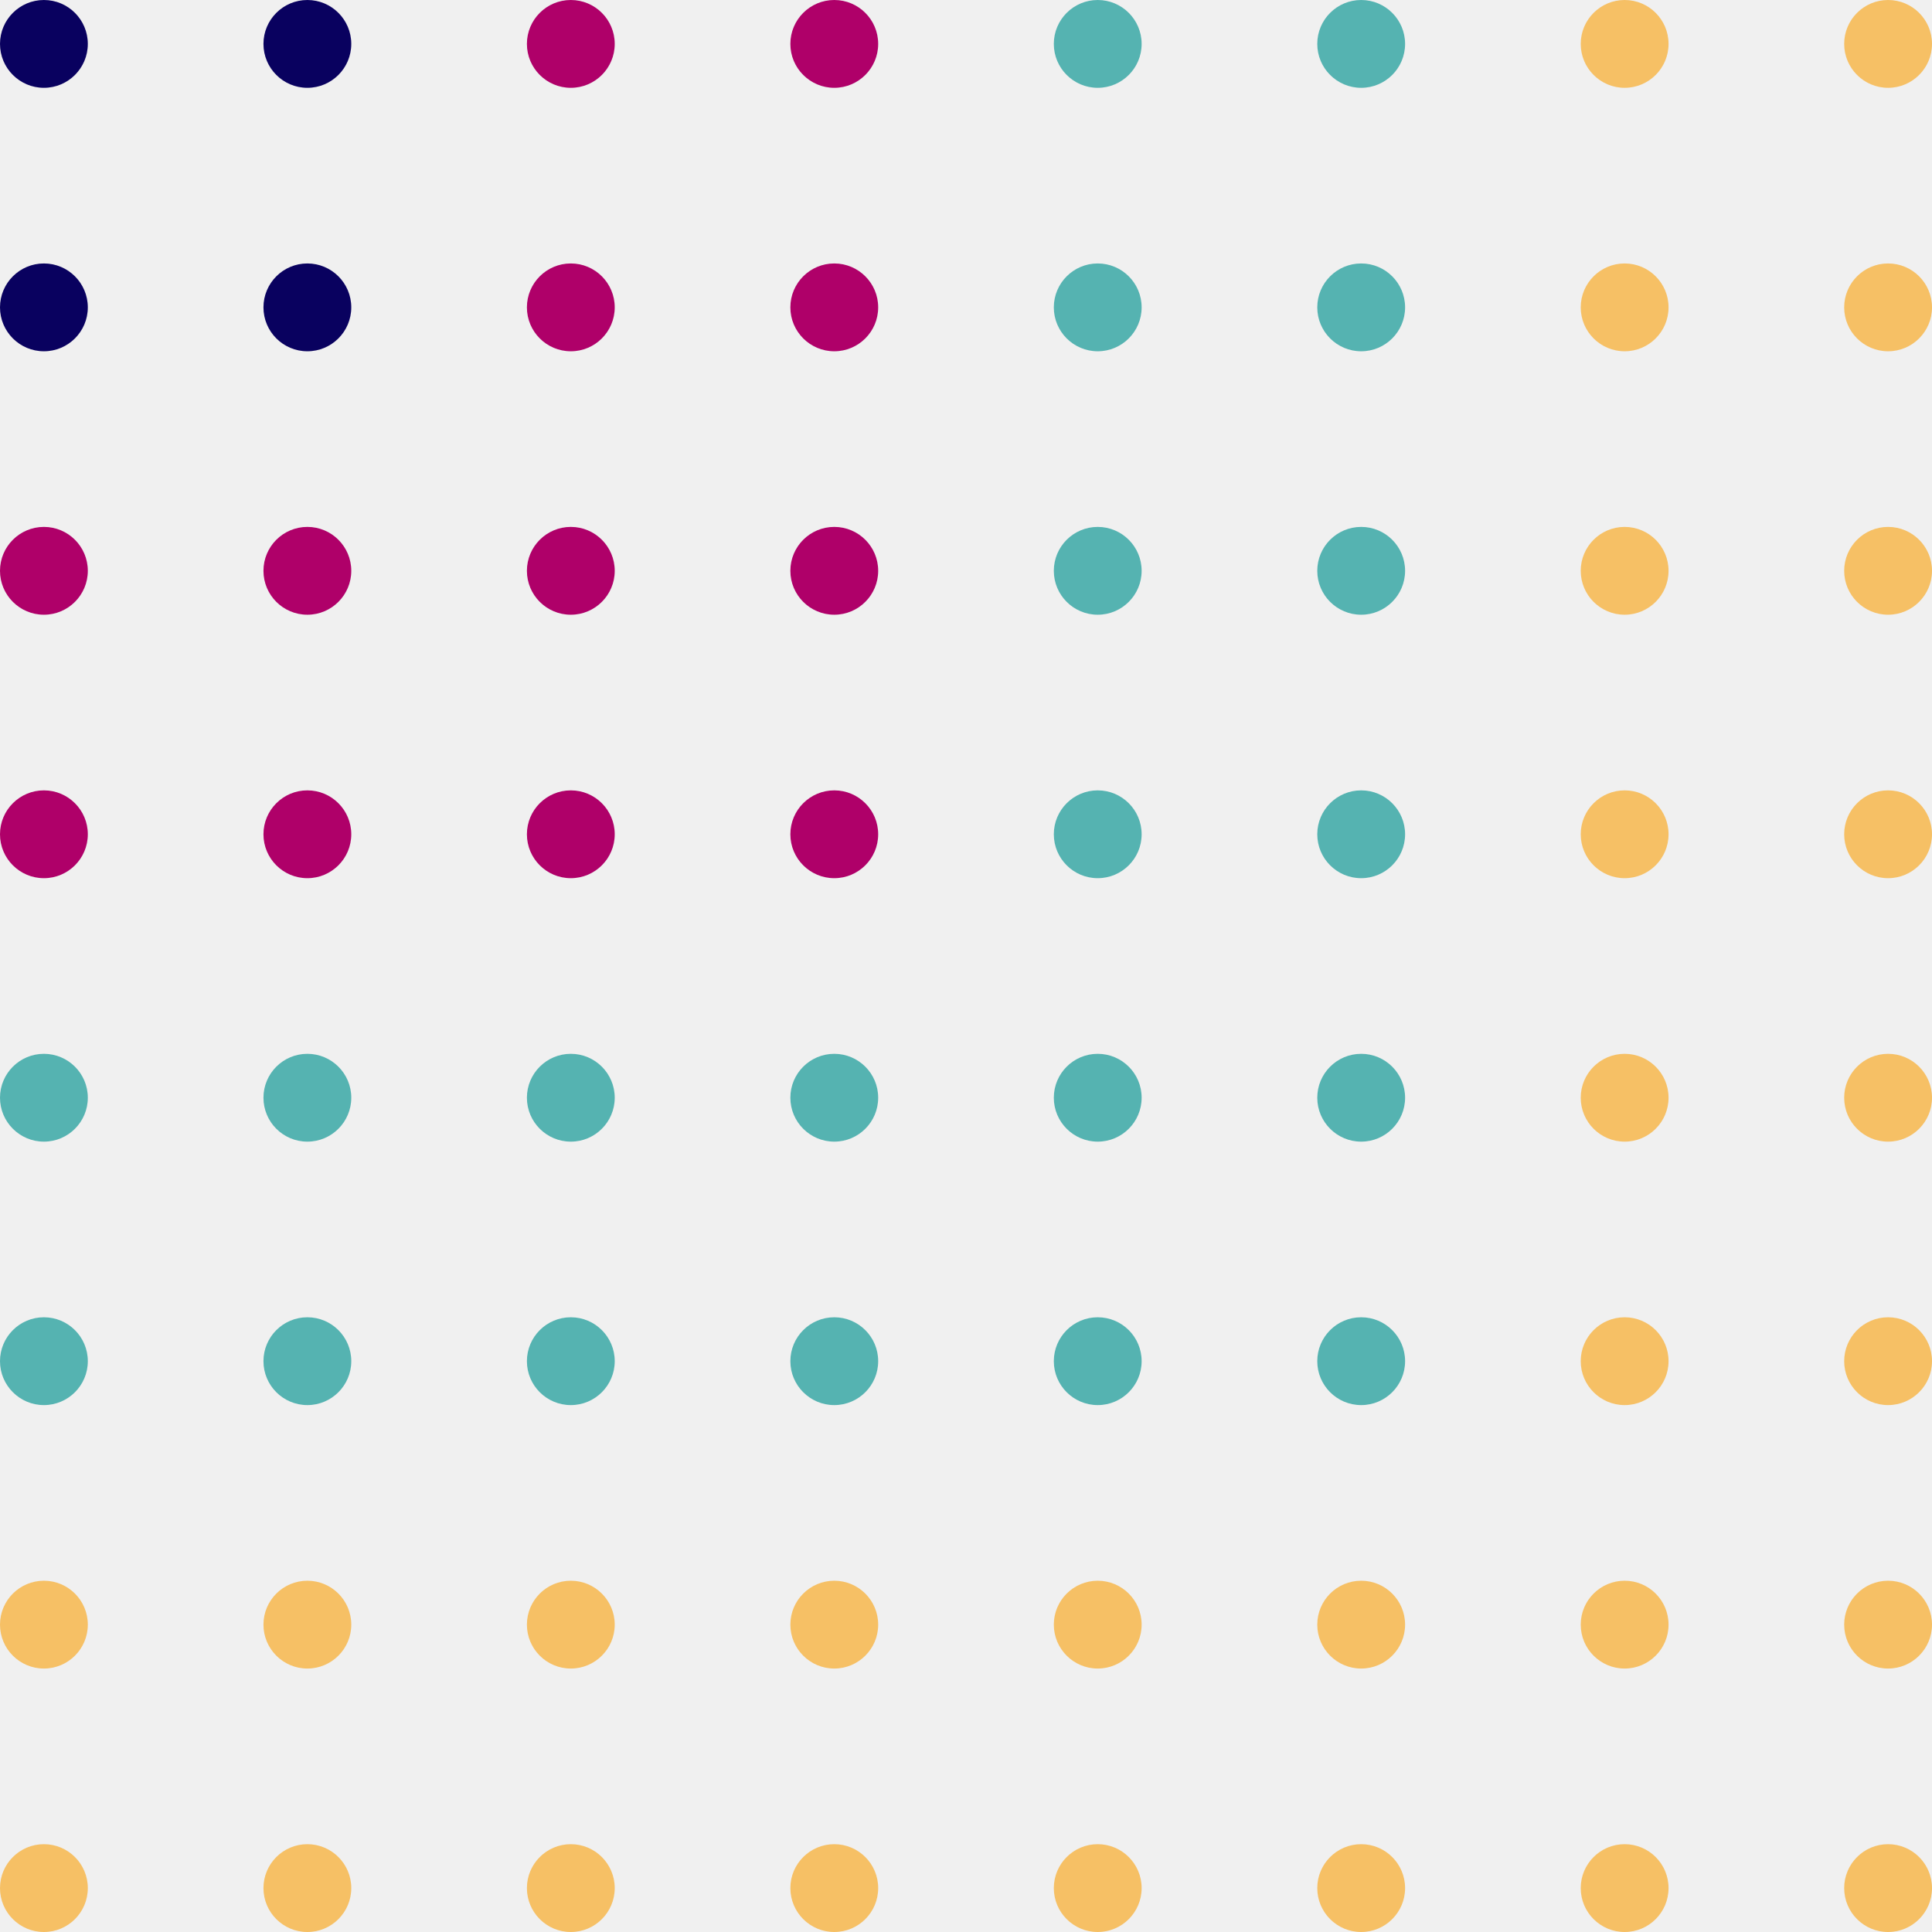
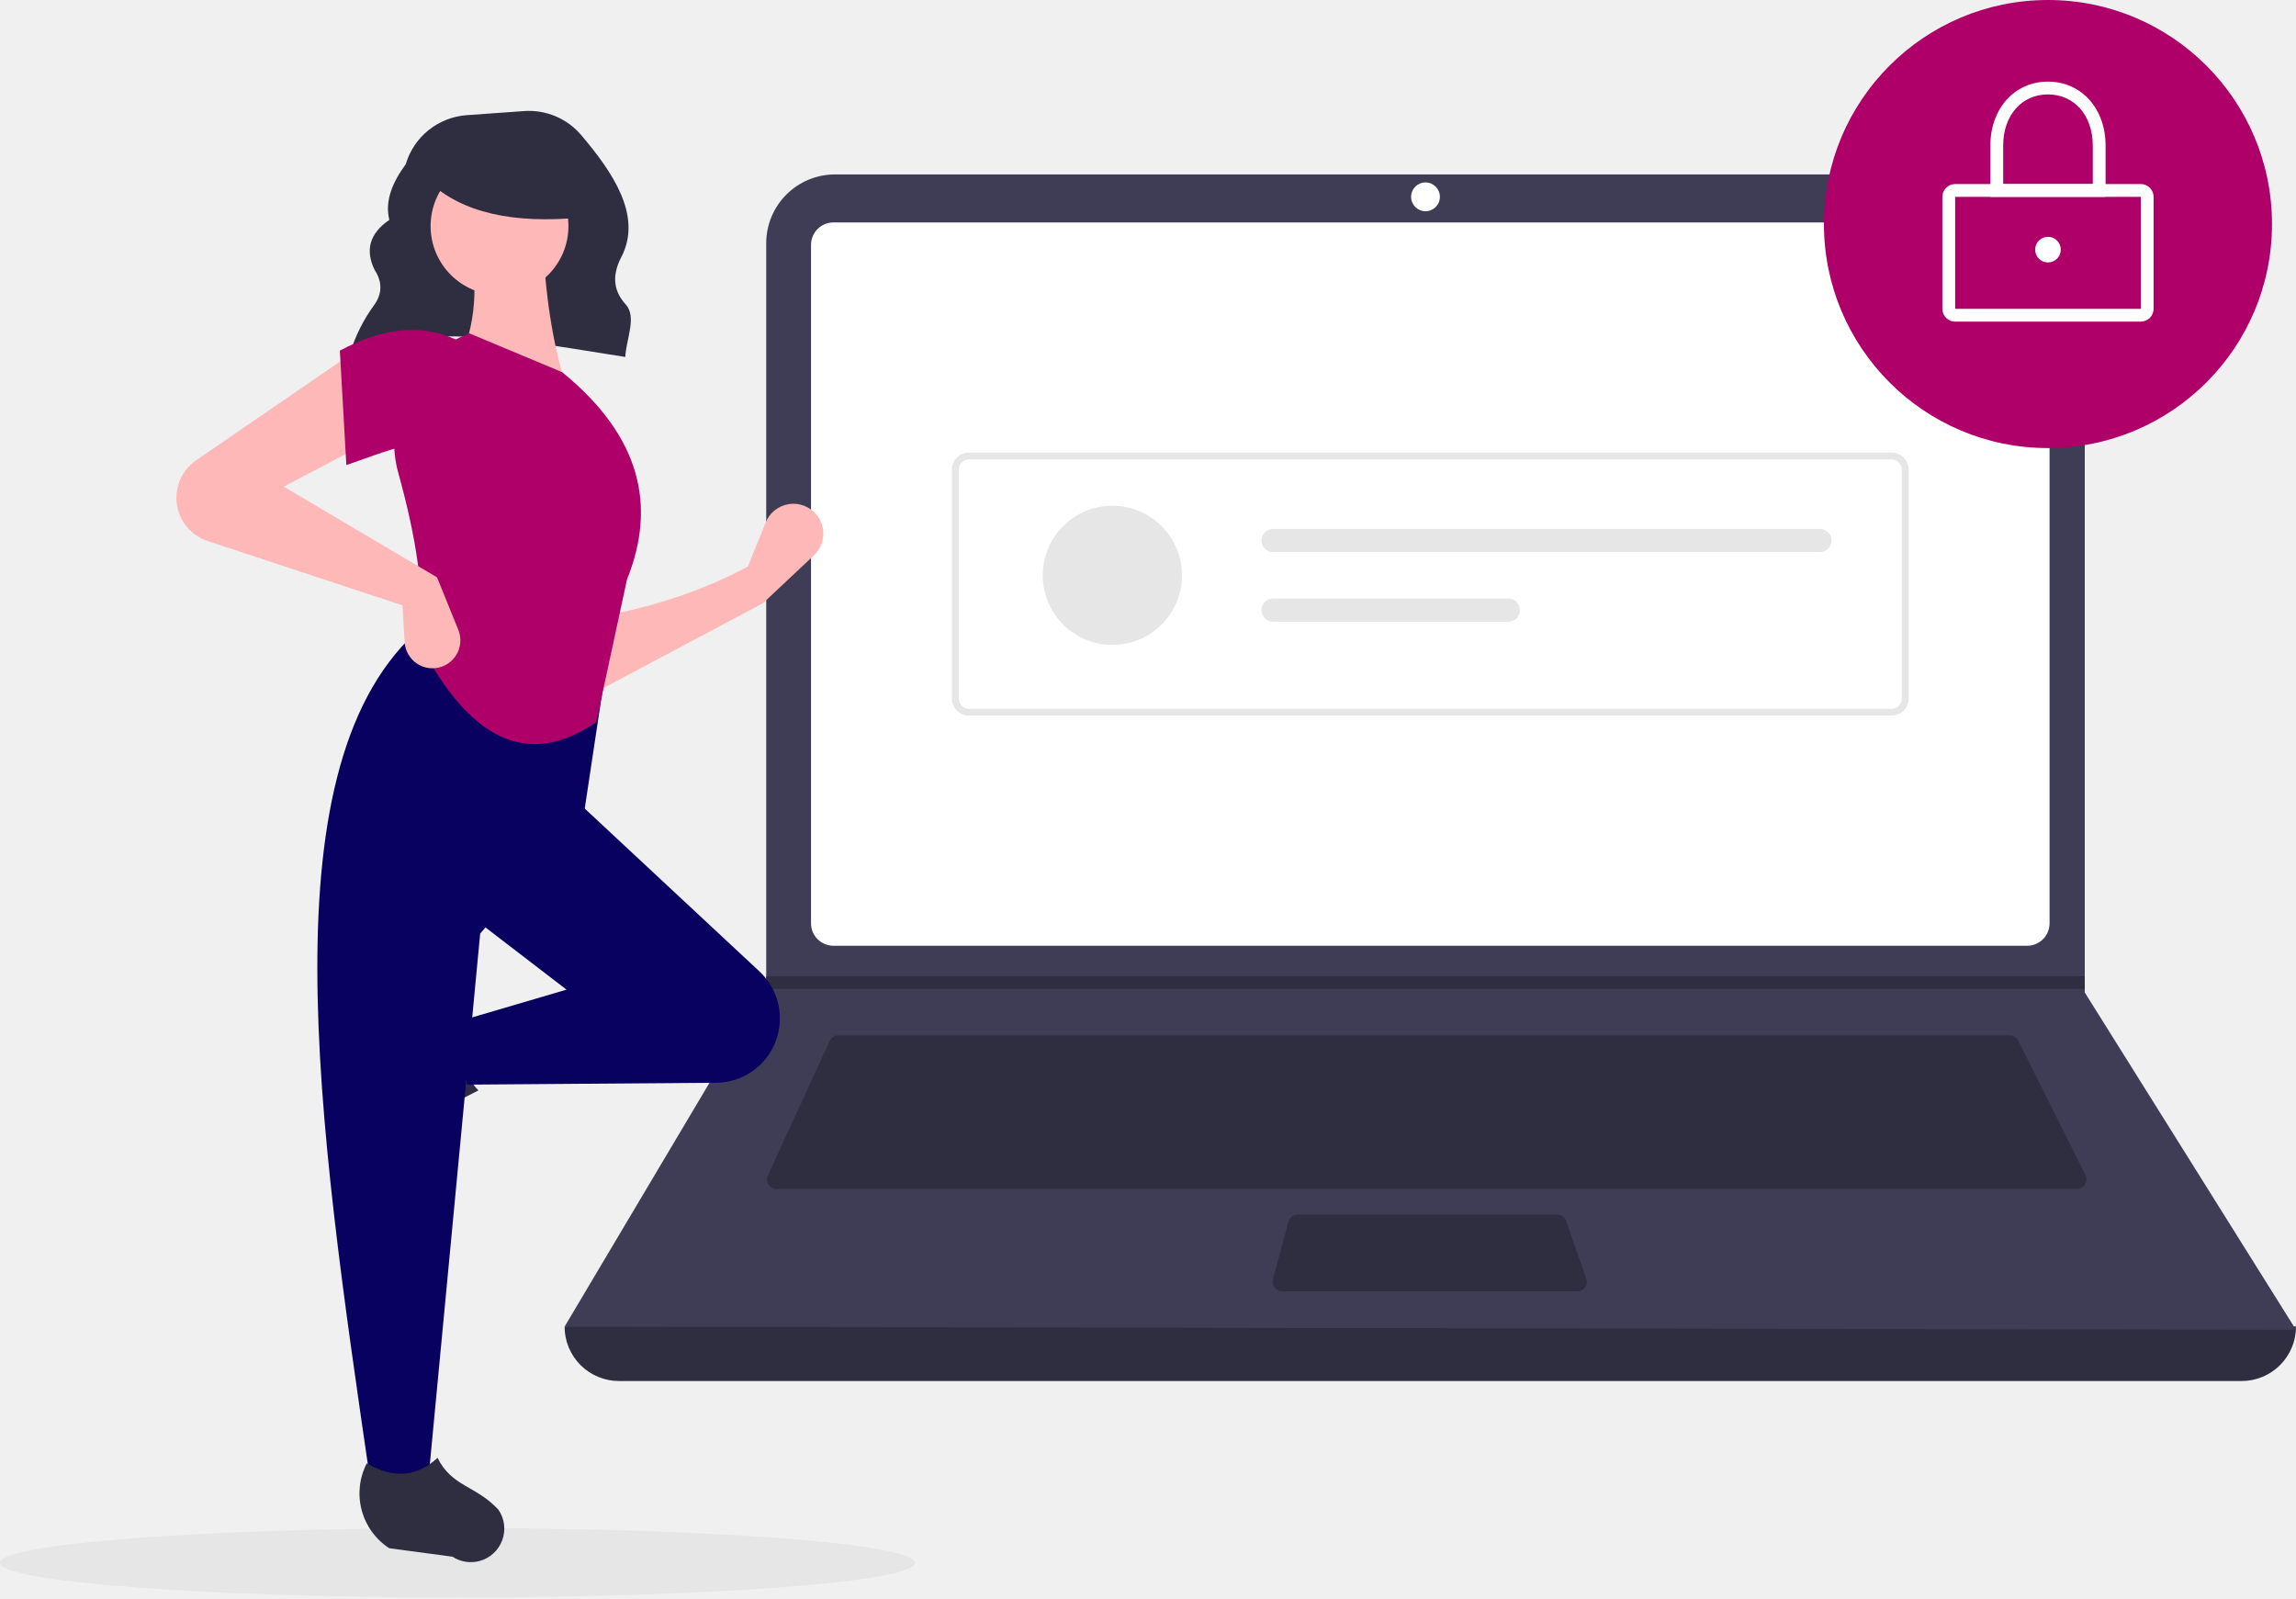
- <svg xmlns="http://www.w3.org/2000/svg" width="220" height="220" viewBox="0 0 220 220" fill="none">
-   <path d="M5 10C7.761 10 10 7.761 10 5C10 2.239 7.761 0 5 0C2.239 0 0 2.239 0 5C0 7.761 2.239 10 5 10Z" fill="#09015F" />
-   <path d="M35 10C37.761 10 40 7.761 40 5C40 2.239 37.761 0 35 0C32.239 0 30 2.239 30 5C30 7.761 32.239 10 35 10Z" fill="#09015F" />
-   <path d="M65 10C67.761 10 70 7.761 70 5C70 2.239 67.761 0 65 0C62.239 0 60 2.239 60 5C60 7.761 62.239 10 65 10Z" fill="#AF0069" />
-   <path d="M95 10C97.761 10 100 7.761 100 5C100 2.239 97.761 0 95 0C92.239 0 90 2.239 90 5C90 7.761 92.239 10 95 10Z" fill="#AF0069" />
-   <path d="M125 10C127.761 10 130 7.761 130 5C130 2.239 127.761 0 125 0C122.239 0 120 2.239 120 5C120 7.761 122.239 10 125 10Z" fill="#55B3B1" />
-   <path d="M155 10C157.761 10 160 7.761 160 5C160 2.239 157.761 0 155 0C152.239 0 150 2.239 150 5C150 7.761 152.239 10 155 10Z" fill="#55B3B1" />
-   <path d="M185 10C187.761 10 190 7.761 190 5C190 2.239 187.761 0 185 0C182.239 0 180 2.239 180 5C180 7.761 182.239 10 185 10Z" fill="#F6C065" />
-   <path d="M215 10C217.761 10 220 7.761 220 5C220 2.239 217.761 0 215 0C212.239 0 210 2.239 210 5C210 7.761 212.239 10 215 10Z" fill="#F6C065" />
-   <path d="M5 40C7.761 40 10 37.761 10 35C10 32.239 7.761 30 5 30C2.239 30 0 32.239 0 35C0 37.761 2.239 40 5 40Z" fill="#09015F" />
-   <path d="M35 40C37.761 40 40 37.761 40 35C40 32.239 37.761 30 35 30C32.239 30 30 32.239 30 35C30 37.761 32.239 40 35 40Z" fill="#09015F" />
-   <path d="M65 40C67.761 40 70 37.761 70 35C70 32.239 67.761 30 65 30C62.239 30 60 32.239 60 35C60 37.761 62.239 40 65 40Z" fill="#AF0069" />
-   <path d="M95 40C97.761 40 100 37.761 100 35C100 32.239 97.761 30 95 30C92.239 30 90 32.239 90 35C90 37.761 92.239 40 95 40Z" fill="#AF0069" />
-   <path d="M125 40C127.761 40 130 37.761 130 35C130 32.239 127.761 30 125 30C122.239 30 120 32.239 120 35C120 37.761 122.239 40 125 40Z" fill="#55B3B1" />
-   <path d="M155 40C157.761 40 160 37.761 160 35C160 32.239 157.761 30 155 30C152.239 30 150 32.239 150 35C150 37.761 152.239 40 155 40Z" fill="#55B3B1" />
-   <path d="M185 40C187.761 40 190 37.761 190 35C190 32.239 187.761 30 185 30C182.239 30 180 32.239 180 35C180 37.761 182.239 40 185 40Z" fill="#F6C065" />
-   <path d="M215 40C217.761 40 220 37.761 220 35C220 32.239 217.761 30 215 30C212.239 30 210 32.239 210 35C210 37.761 212.239 40 215 40Z" fill="#F6C065" />
-   <path d="M5 70C7.761 70 10 67.761 10 65C10 62.239 7.761 60 5 60C2.239 60 0 62.239 0 65C0 67.761 2.239 70 5 70Z" fill="#AF0069" />
-   <path d="M35 70C37.761 70 40 67.761 40 65C40 62.239 37.761 60 35 60C32.239 60 30 62.239 30 65C30 67.761 32.239 70 35 70Z" fill="#AF0069" />
-   <path d="M65 70C67.761 70 70 67.761 70 65C70 62.239 67.761 60 65 60C62.239 60 60 62.239 60 65C60 67.761 62.239 70 65 70Z" fill="#AF0069" />
-   <path d="M95 70C97.761 70 100 67.761 100 65C100 62.239 97.761 60 95 60C92.239 60 90 62.239 90 65C90 67.761 92.239 70 95 70Z" fill="#AF0069" />
-   <path d="M125 70C127.761 70 130 67.761 130 65C130 62.239 127.761 60 125 60C122.239 60 120 62.239 120 65C120 67.761 122.239 70 125 70Z" fill="#55B3B1" />
-   <path d="M155 70C157.761 70 160 67.761 160 65C160 62.239 157.761 60 155 60C152.239 60 150 62.239 150 65C150 67.761 152.239 70 155 70Z" fill="#55B3B1" />
-   <path d="M185 70C187.761 70 190 67.761 190 65C190 62.239 187.761 60 185 60C182.239 60 180 62.239 180 65C180 67.761 182.239 70 185 70Z" fill="#F6C065" />
-   <path d="M215 70C217.761 70 220 67.761 220 65C220 62.239 217.761 60 215 60C212.239 60 210 62.239 210 65C210 67.761 212.239 70 215 70Z" fill="#F6C065" />
-   <path d="M5 100C7.761 100 10 97.761 10 95C10 92.239 7.761 90 5 90C2.239 90 0 92.239 0 95C0 97.761 2.239 100 5 100Z" fill="#AF0069" />
-   <path d="M35 100C37.761 100 40 97.761 40 95C40 92.239 37.761 90 35 90C32.239 90 30 92.239 30 95C30 97.761 32.239 100 35 100Z" fill="#AF0069" />
-   <path d="M65 100C67.761 100 70 97.761 70 95C70 92.239 67.761 90 65 90C62.239 90 60 92.239 60 95C60 97.761 62.239 100 65 100Z" fill="#AF0069" />
-   <path d="M95 100C97.761 100 100 97.761 100 95C100 92.239 97.761 90 95 90C92.239 90 90 92.239 90 95C90 97.761 92.239 100 95 100Z" fill="#AF0069" />
-   <path d="M125 100C127.761 100 130 97.761 130 95C130 92.239 127.761 90 125 90C122.239 90 120 92.239 120 95C120 97.761 122.239 100 125 100Z" fill="#55B3B1" />
-   <path d="M155 100C157.761 100 160 97.761 160 95C160 92.239 157.761 90 155 90C152.239 90 150 92.239 150 95C150 97.761 152.239 100 155 100Z" fill="#55B3B1" />
-   <path d="M185 100C187.761 100 190 97.761 190 95C190 92.239 187.761 90 185 90C182.239 90 180 92.239 180 95C180 97.761 182.239 100 185 100Z" fill="#F6C065" />
-   <path d="M215 100C217.761 100 220 97.761 220 95C220 92.239 217.761 90 215 90C212.239 90 210 92.239 210 95C210 97.761 212.239 100 215 100Z" fill="#F6C065" />
-   <path d="M5 130C7.761 130 10 127.761 10 125C10 122.239 7.761 120 5 120C2.239 120 0 122.239 0 125C0 127.761 2.239 130 5 130Z" fill="#55B3B1" />
-   <path d="M35 130C37.761 130 40 127.761 40 125C40 122.239 37.761 120 35 120C32.239 120 30 122.239 30 125C30 127.761 32.239 130 35 130Z" fill="#55B3B1" />
-   <path d="M65 130C67.761 130 70 127.761 70 125C70 122.239 67.761 120 65 120C62.239 120 60 122.239 60 125C60 127.761 62.239 130 65 130Z" fill="#55B3B1" />
-   <path d="M95 130C97.761 130 100 127.761 100 125C100 122.239 97.761 120 95 120C92.239 120 90 122.239 90 125C90 127.761 92.239 130 95 130Z" fill="#55B3B1" />
-   <path d="M125 130C127.761 130 130 127.761 130 125C130 122.239 127.761 120 125 120C122.239 120 120 122.239 120 125C120 127.761 122.239 130 125 130Z" fill="#55B3B1" />
-   <path d="M155 130C157.761 130 160 127.761 160 125C160 122.239 157.761 120 155 120C152.239 120 150 122.239 150 125C150 127.761 152.239 130 155 130Z" fill="#55B3B1" />
-   <path d="M185 130C187.761 130 190 127.761 190 125C190 122.239 187.761 120 185 120C182.239 120 180 122.239 180 125C180 127.761 182.239 130 185 130Z" fill="#F6C065" />
-   <path d="M215 130C217.761 130 220 127.761 220 125C220 122.239 217.761 120 215 120C212.239 120 210 122.239 210 125C210 127.761 212.239 130 215 130Z" fill="#F6C065" />
-   <path d="M5 160C7.761 160 10 157.761 10 155C10 152.239 7.761 150 5 150C2.239 150 0 152.239 0 155C0 157.761 2.239 160 5 160Z" fill="#55B3B1" />
-   <path d="M35 160C37.761 160 40 157.761 40 155C40 152.239 37.761 150 35 150C32.239 150 30 152.239 30 155C30 157.761 32.239 160 35 160Z" fill="#55B3B1" />
-   <path d="M65 160C67.761 160 70 157.761 70 155C70 152.239 67.761 150 65 150C62.239 150 60 152.239 60 155C60 157.761 62.239 160 65 160Z" fill="#55B3B1" />
-   <path d="M95 160C97.761 160 100 157.761 100 155C100 152.239 97.761 150 95 150C92.239 150 90 152.239 90 155C90 157.761 92.239 160 95 160Z" fill="#55B3B1" />
-   <path d="M125 160C127.761 160 130 157.761 130 155C130 152.239 127.761 150 125 150C122.239 150 120 152.239 120 155C120 157.761 122.239 160 125 160Z" fill="#55B3B1" />
-   <path d="M155 160C157.761 160 160 157.761 160 155C160 152.239 157.761 150 155 150C152.239 150 150 152.239 150 155C150 157.761 152.239 160 155 160Z" fill="#55B3B1" />
-   <path d="M185 160C187.761 160 190 157.761 190 155C190 152.239 187.761 150 185 150C182.239 150 180 152.239 180 155C180 157.761 182.239 160 185 160Z" fill="#F6C065" />
-   <path d="M215 160C217.761 160 220 157.761 220 155C220 152.239 217.761 150 215 150C212.239 150 210 152.239 210 155C210 157.761 212.239 160 215 160Z" fill="#F6C065" />
-   <path d="M5 190C7.761 190 10 187.761 10 185C10 182.239 7.761 180 5 180C2.239 180 0 182.239 0 185C0 187.761 2.239 190 5 190Z" fill="#F6C065" />
-   <path d="M35 190C37.761 190 40 187.761 40 185C40 182.239 37.761 180 35 180C32.239 180 30 182.239 30 185C30 187.761 32.239 190 35 190Z" fill="#F6C065" />
-   <path d="M65 190C67.761 190 70 187.761 70 185C70 182.239 67.761 180 65 180C62.239 180 60 182.239 60 185C60 187.761 62.239 190 65 190Z" fill="#F6C065" />
-   <path d="M95 190C97.761 190 100 187.761 100 185C100 182.239 97.761 180 95 180C92.239 180 90 182.239 90 185C90 187.761 92.239 190 95 190Z" fill="#F6C065" />
-   <path d="M125 190C127.761 190 130 187.761 130 185C130 182.239 127.761 180 125 180C122.239 180 120 182.239 120 185C120 187.761 122.239 190 125 190Z" fill="#F6C065" />
-   <path d="M155 190C157.761 190 160 187.761 160 185C160 182.239 157.761 180 155 180C152.239 180 150 182.239 150 185C150 187.761 152.239 190 155 190Z" fill="#F6C065" />
-   <path d="M185 190C187.761 190 190 187.761 190 185C190 182.239 187.761 180 185 180C182.239 180 180 182.239 180 185C180 187.761 182.239 190 185 190Z" fill="#F6C065" />
-   <path d="M215 190C217.761 190 220 187.761 220 185C220 182.239 217.761 180 215 180C212.239 180 210 182.239 210 185C210 187.761 212.239 190 215 190Z" fill="#F6C065" />
-   <path d="M5 220C7.761 220 10 217.761 10 215C10 212.239 7.761 210 5 210C2.239 210 0 212.239 0 215C0 217.761 2.239 220 5 220Z" fill="#F6C065" />
-   <path d="M35 220C37.761 220 40 217.761 40 215C40 212.239 37.761 210 35 210C32.239 210 30 212.239 30 215C30 217.761 32.239 220 35 220Z" fill="#F6C065" />
-   <path d="M65 220C67.761 220 70 217.761 70 215C70 212.239 67.761 210 65 210C62.239 210 60 212.239 60 215C60 217.761 62.239 220 65 220Z" fill="#F6C065" />
-   <path d="M95 220C97.761 220 100 217.761 100 215C100 212.239 97.761 210 95 210C92.239 210 90 212.239 90 215C90 217.761 92.239 220 95 220Z" fill="#F6C065" />
-   <path d="M125 220C127.761 220 130 217.761 130 215C130 212.239 127.761 210 125 210C122.239 210 120 212.239 120 215C120 217.761 122.239 220 125 220Z" fill="#F6C065" />
-   <path d="M155 220C157.761 220 160 217.761 160 215C160 212.239 157.761 210 155 210C152.239 210 150 212.239 150 215C150 217.761 152.239 220 155 220Z" fill="#F6C065" />
-   <path d="M185 220C187.761 220 190 217.761 190 215C190 212.239 187.761 210 185 210C182.239 210 180 212.239 180 215C180 217.761 182.239 220 185 220Z" fill="#F6C065" />
-   <path d="M215 220C217.761 220 220 217.761 220 215C220 212.239 217.761 210 215 210C212.239 210 210 212.239 210 215C210 217.761 212.239 220 215 220Z" fill="#F6C065" />
+ <svg xmlns="http://www.w3.org/2000/svg" width="793" height="552" viewBox="0 0 793 552" fill="none">
+   <g clip-path="url(#clip0)">
+     <path d="M158 551.73C245.261 551.73 316 546.358 316 539.73C316 533.103 245.261 527.73 158 527.73C70.739 527.73 0 533.103 0 539.73C0 546.358 70.739 551.73 158 551.73Z" fill="#E6E6E6" />
+     <path d="M120.771 122.418C148.268 110.723 182.516 118.133 215.962 123.276C216.274 117.048 220.046 109.468 216.094 105.123C211.293 99.844 211.735 94.297 214.624 88.719C222.012 74.454 211.427 59.275 200.74 46.654C198.331 43.816 195.287 41.586 191.854 40.145C188.422 38.705 184.698 38.094 180.985 38.363L161.187 39.777C156.37 40.121 151.772 41.928 148.01 44.956C144.247 47.985 141.5 52.09 140.134 56.723C135.407 63.152 132.877 69.563 134.47 75.941C127.389 80.78 126.2 86.621 129.381 93.206C132.079 97.352 132.051 101.387 129.259 105.311C125.592 110.314 122.783 115.892 120.948 121.817L120.771 122.418Z" fill="#2F2E41" />
+     <path d="M774.209 476.964H213.791C208.807 476.964 204.028 474.984 200.504 471.46C196.98 467.936 195 463.156 195 458.172C398.151 434.562 597.485 434.562 793 458.172C793 463.156 791.02 467.936 787.496 471.46C783.972 474.984 779.193 476.964 774.209 476.964Z" fill="#2F2E41" />
+     <path d="M793 459.277L195 458.172L264.306 341.556L264.638 341.004V83.996C264.637 80.877 265.252 77.788 266.445 74.906C267.639 72.024 269.389 69.405 271.595 67.199C273.8 64.993 276.419 63.243 279.301 62.05C282.183 60.856 285.272 60.242 288.392 60.242H696.292C699.411 60.242 702.501 60.856 705.383 62.05C708.265 63.243 710.883 64.993 713.089 67.199C715.295 69.405 717.045 72.024 718.239 74.906C719.432 77.788 720.046 80.877 720.046 83.996V342.772L793 459.277Z" fill="#3F3D56" />
+     <path d="M287.851 76.824C285.799 76.826 283.833 77.642 282.382 79.093C280.932 80.544 280.116 82.51 280.113 84.562V318.898C280.116 320.95 280.932 322.916 282.382 324.367C283.833 325.817 285.799 326.633 287.851 326.636H700.15C702.202 326.633 704.168 325.817 705.619 324.367C707.069 322.916 707.885 320.95 707.888 318.898V84.562C707.885 82.51 707.069 80.544 705.619 79.093C704.168 77.643 702.202 76.827 700.15 76.824H287.851Z" fill="white" />
+     <path d="M289.578 357.586C288.944 357.587 288.324 357.769 287.79 358.111C287.256 358.453 286.831 358.941 286.565 359.516L265.21 405.941C264.977 406.446 264.876 407.002 264.914 407.557C264.953 408.112 265.13 408.648 265.43 409.116C265.73 409.584 266.143 409.97 266.631 410.236C267.119 410.503 267.666 410.643 268.222 410.643H717.314C717.879 410.643 718.435 410.499 718.929 410.223C719.423 409.948 719.838 409.551 720.135 409.07C720.432 408.59 720.601 408.041 720.627 407.476C720.652 406.911 720.532 406.35 720.279 405.844L697.067 359.419C696.793 358.867 696.37 358.403 695.846 358.079C695.322 357.755 694.718 357.584 694.102 357.586H289.578Z" fill="#2F2E41" />
+     <path d="M492.341 72.952C495.088 72.952 497.315 70.725 497.315 67.978C497.315 65.231 495.088 63.004 492.341 63.004C489.594 63.004 487.367 65.231 487.367 67.978C487.367 70.725 489.594 72.952 492.341 72.952Z" fill="white" />
+     <path d="M448.2 419.484C447.471 419.485 446.763 419.726 446.184 420.169C445.605 420.613 445.189 421.234 444.998 421.938L439.642 441.834C439.509 442.326 439.492 442.841 439.59 443.341C439.689 443.84 439.902 444.31 440.211 444.714C440.521 445.118 440.919 445.445 441.376 445.671C441.832 445.896 442.334 446.013 442.843 446.013H544.717C545.246 446.013 545.767 445.887 546.237 445.644C546.707 445.402 547.112 445.051 547.418 444.62C547.725 444.19 547.924 443.692 547.999 443.169C548.074 442.645 548.023 442.112 547.85 441.612L540.963 421.716C540.737 421.064 540.314 420.499 539.752 420.099C539.191 419.7 538.519 419.485 537.829 419.484H448.2Z" fill="#2F2E41" />
+     <path d="M720.047 337.137V341.558H264.307L264.65 341.006V337.137H720.047Z" fill="#2F2E41" />
+     <path d="M707.334 154.75C750.067 154.75 784.709 120.108 784.709 77.375C784.709 34.642 750.067 0 707.334 0C664.601 0 629.959 34.642 629.959 77.375C629.959 120.108 664.601 154.75 707.334 154.75Z" fill="#AF0069" />
+     <path d="M739.39 111.089H675.279C674.107 111.088 672.983 110.622 672.154 109.793C671.325 108.964 670.859 107.84 670.857 106.668V67.98C670.859 66.808 671.325 65.684 672.154 64.855C672.983 64.026 674.107 63.56 675.279 63.559H739.39C740.562 63.56 741.686 64.026 742.515 64.855C743.344 65.684 743.81 66.808 743.811 67.98V106.668C743.81 107.84 743.344 108.964 742.515 109.793C741.686 110.622 740.562 111.088 739.39 111.089ZM675.279 67.98V106.668H739.393L739.39 67.98L675.279 67.98Z" fill="white" />
+     <path d="M727.231 67.981H687.438V50.295C687.438 37.485 695.805 28.188 707.334 28.188C718.863 28.188 727.23 37.485 727.23 50.295L727.231 67.981ZM691.859 63.559H722.809V50.295C722.809 39.882 716.446 32.609 707.334 32.609C698.222 32.609 691.859 39.882 691.859 50.295L691.859 63.559Z" fill="white" />
+     <path d="M707.336 90.64C709.777 90.64 711.757 88.66 711.757 86.218C711.757 83.776 709.777 81.797 707.336 81.797C704.894 81.797 702.914 83.776 702.914 86.218C702.914 88.66 704.894 90.64 707.336 90.64Z" fill="white" />
+     <path d="M653.32 247.151H334.68C333.116 247.149 331.616 246.527 330.51 245.421C329.403 244.315 328.781 242.815 328.779 241.25V162.209C328.781 160.645 329.403 159.145 330.51 158.039C331.616 156.933 333.116 156.31 334.68 156.309H653.32C654.884 156.31 656.384 156.933 657.49 158.039C658.596 159.145 659.219 160.645 659.221 162.209V241.25C659.219 242.815 658.596 244.315 657.49 245.421C656.384 246.527 654.884 247.149 653.32 247.151ZM334.68 158.669C333.741 158.67 332.841 159.043 332.178 159.707C331.514 160.371 331.141 161.271 331.14 162.209V241.25C331.141 242.189 331.514 243.089 332.178 243.753C332.841 244.416 333.741 244.79 334.68 244.791H653.32C654.259 244.79 655.158 244.416 655.822 243.753C656.486 243.089 656.859 242.189 656.86 241.25V162.209C656.859 161.271 656.486 160.371 655.822 159.707C655.158 159.043 654.259 158.67 653.32 158.669L334.68 158.669Z" fill="#E6E6E6" />
+     <path d="M384.191 222.733C397.466 222.733 408.227 211.972 408.227 198.697C408.227 185.422 397.466 174.66 384.191 174.66C370.916 174.66 360.154 185.422 360.154 198.697C360.154 211.972 370.916 222.733 384.191 222.733Z" fill="#E6E6E6" />
+     <path d="M439.704 182.672C439.177 182.671 438.656 182.774 438.169 182.975C437.682 183.176 437.24 183.471 436.867 183.843C436.494 184.215 436.199 184.657 435.997 185.143C435.795 185.63 435.691 186.151 435.691 186.678C435.691 187.205 435.795 187.726 435.997 188.212C436.199 188.699 436.494 189.141 436.867 189.513C437.24 189.885 437.682 190.18 438.169 190.381C438.656 190.582 439.177 190.685 439.704 190.684H628.562C629.624 190.684 630.643 190.262 631.394 189.511C632.146 188.759 632.568 187.74 632.568 186.678C632.568 185.615 632.146 184.597 631.394 183.845C630.643 183.094 629.624 182.672 628.562 182.672H439.704Z" fill="#E6E6E6" />
+     <path d="M439.703 206.707C438.641 206.707 437.622 207.129 436.871 207.88C436.119 208.632 435.697 209.651 435.697 210.713C435.697 211.776 436.119 212.795 436.871 213.546C437.622 214.297 438.641 214.719 439.703 214.719H520.969C522.032 214.719 523.051 214.297 523.802 213.546C524.553 212.795 524.975 211.776 524.975 210.713C524.975 209.651 524.553 208.632 523.802 207.88C523.051 207.129 522.032 206.707 520.969 206.707H439.703Z" fill="#E6E6E6" />
+     <path d="M263.522 208.326L204.619 239.642L203.873 213.546C223.099 210.336 241.39 204.748 258.302 195.651L264.463 180.431C265.134 178.772 266.225 177.317 267.629 176.208C269.033 175.098 270.701 174.373 272.469 174.103C274.238 173.833 276.046 174.027 277.717 174.667C279.388 175.307 280.864 176.37 281.999 177.753C283.661 179.776 284.492 182.354 284.323 184.967C284.154 187.579 282.999 190.03 281.091 191.822L263.522 208.326Z" fill="#FFB8B8" />
+     <path d="M119.599 389.133C119.169 387.557 119.078 385.908 119.331 384.294C119.585 382.68 120.177 381.138 121.068 379.77L134.008 359.912C137.068 355.215 141.764 351.823 147.185 350.393C152.605 348.963 158.363 349.597 163.343 352.173C157.905 361.429 158.663 369.55 165.221 376.606C155.04 381.576 145.631 387.991 137.285 395.651C135.761 396.69 134.011 397.35 132.181 397.575C130.351 397.801 128.493 397.586 126.763 396.948C125.032 396.31 123.48 395.268 122.233 393.909C120.987 392.55 120.084 390.912 119.599 389.133Z" fill="#2F2E41" />
+     <path d="M266.206 363.17C264.248 366.433 261.484 369.138 258.179 371.026C254.875 372.913 251.14 373.92 247.335 373.949L161.374 374.6L157.646 352.977L195.672 341.793L163.611 317.188L198.655 276.18L262.305 335.504C266.025 338.971 268.442 343.611 269.152 348.646C269.862 353.682 268.822 358.809 266.206 363.17Z" fill="#09015F" />
+     <path d="M147.952 511.047H127.821C109.746 387.149 91.347 262.905 145.716 216.531L209.838 226.97L201.636 281.399L165.847 322.408L147.952 511.047Z" fill="#09015F" />
+     <path d="M165.649 539.113C164.073 539.543 162.424 539.634 160.81 539.381C159.196 539.128 157.654 538.536 156.285 537.644L134.427 534.706C129.73 531.646 126.337 526.95 124.907 521.53C123.476 516.109 124.11 510.351 126.686 505.372C135.943 510.809 144.063 510.051 151.119 503.492C156.105 513.56 164.32 512.945 172.166 521.427C173.205 522.951 173.865 524.701 174.09 526.531C174.316 528.361 174.101 530.219 173.463 531.949C172.826 533.679 171.784 535.232 170.424 536.478C169.065 537.725 167.428 538.628 165.649 539.113Z" fill="#2F2E41" />
+     <path d="M195.671 133.767L158.391 124.82C164.582 112.146 165.092 98.044 162.119 83.066L187.469 82.32C188.264 100.946 190.667 118.347 195.671 133.767Z" fill="#FFB8B8" />
+     <path d="M205.918 249.42C178.779 267.913 159.604 250.053 144.971 222.496C147.004 205.635 143.712 185.456 137.614 163.53C134.902 153.859 135.914 143.523 140.451 134.562C144.988 125.602 152.72 118.668 162.119 115.129L194.181 128.55C221.404 150.74 226.763 174.777 216.549 200.128L205.918 249.42Z" fill="#AF0069" />
+     <path d="M127.82 152.406L97.996 168.064L150.934 199.379L158.3 217.549C158.792 218.761 159.031 220.062 159.004 221.37C158.977 222.678 158.683 223.967 158.142 225.158C157.6 226.35 156.821 227.418 155.853 228.298C154.885 229.179 153.748 229.853 152.511 230.28C151.105 230.764 149.605 230.917 148.13 230.726C146.655 230.535 145.244 230.004 144.008 229.177C142.772 228.349 141.744 227.247 141.005 225.956C140.267 224.665 139.837 223.22 139.749 221.735L139.004 209.072L71.721 186.868C69.454 186.12 67.387 184.866 65.676 183.201C63.966 181.536 62.657 179.503 61.848 177.257C60.669 173.983 60.609 170.411 61.677 167.099C62.745 163.787 64.881 160.923 67.751 158.954L121.855 121.836L127.82 152.406Z" fill="#FFB8B8" />
+     <path d="M157.646 155.389C145.207 149.938 133.896 155.859 119.62 160.608L117.383 121.091C131.559 113.535 145.075 111.498 157.646 117.363L157.646 155.389Z" fill="#AF0069" />
+     <path d="M172.525 101.893C185.67 101.893 196.327 91.237 196.327 78.091C196.327 64.946 185.67 54.289 172.525 54.289C159.379 54.289 148.723 64.946 148.723 78.091C148.723 91.237 159.379 101.893 172.525 101.893Z" fill="#FFB8B8" />
+     <path d="M201 75.088C177.434 77.396 159.477 73.542 148 62.568V53.73H199L201 75.088Z" fill="#2F2E41" />
+   </g>
+   <defs>
+     <clipPath id="clip0">
+       <rect width="793" height="551.732" fill="white" />
+     </clipPath>
+   </defs>
</svg>
